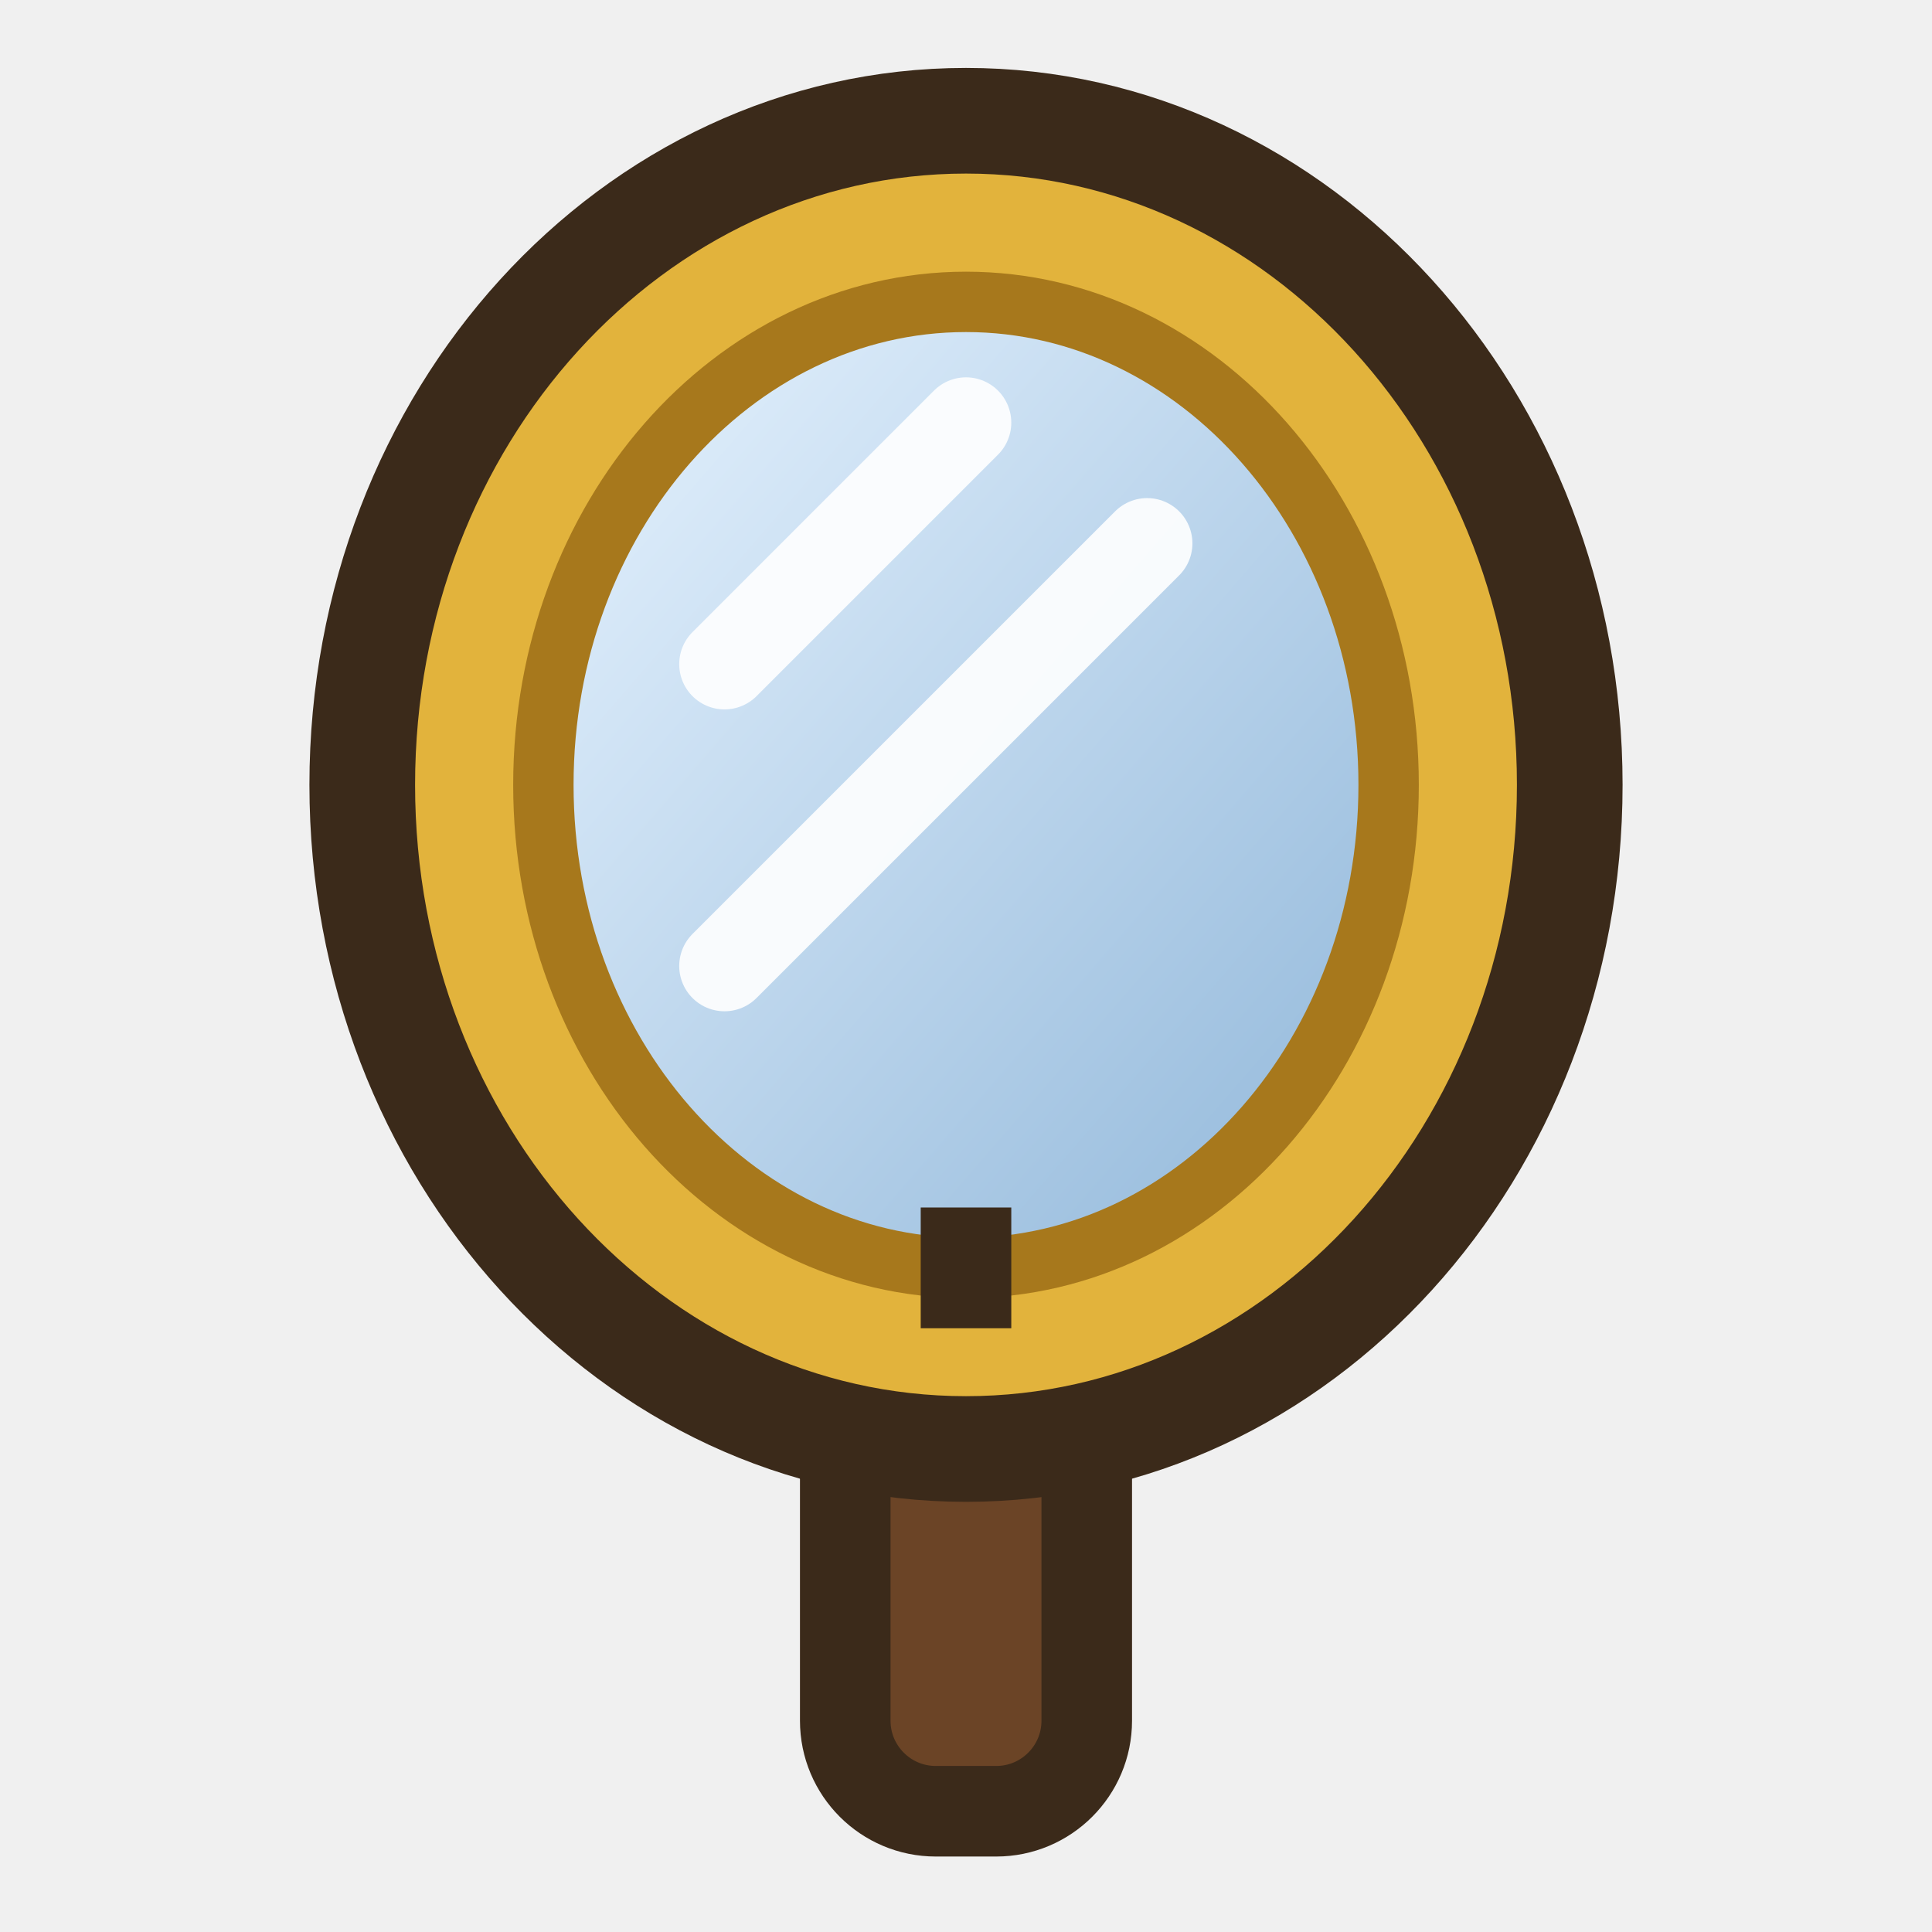
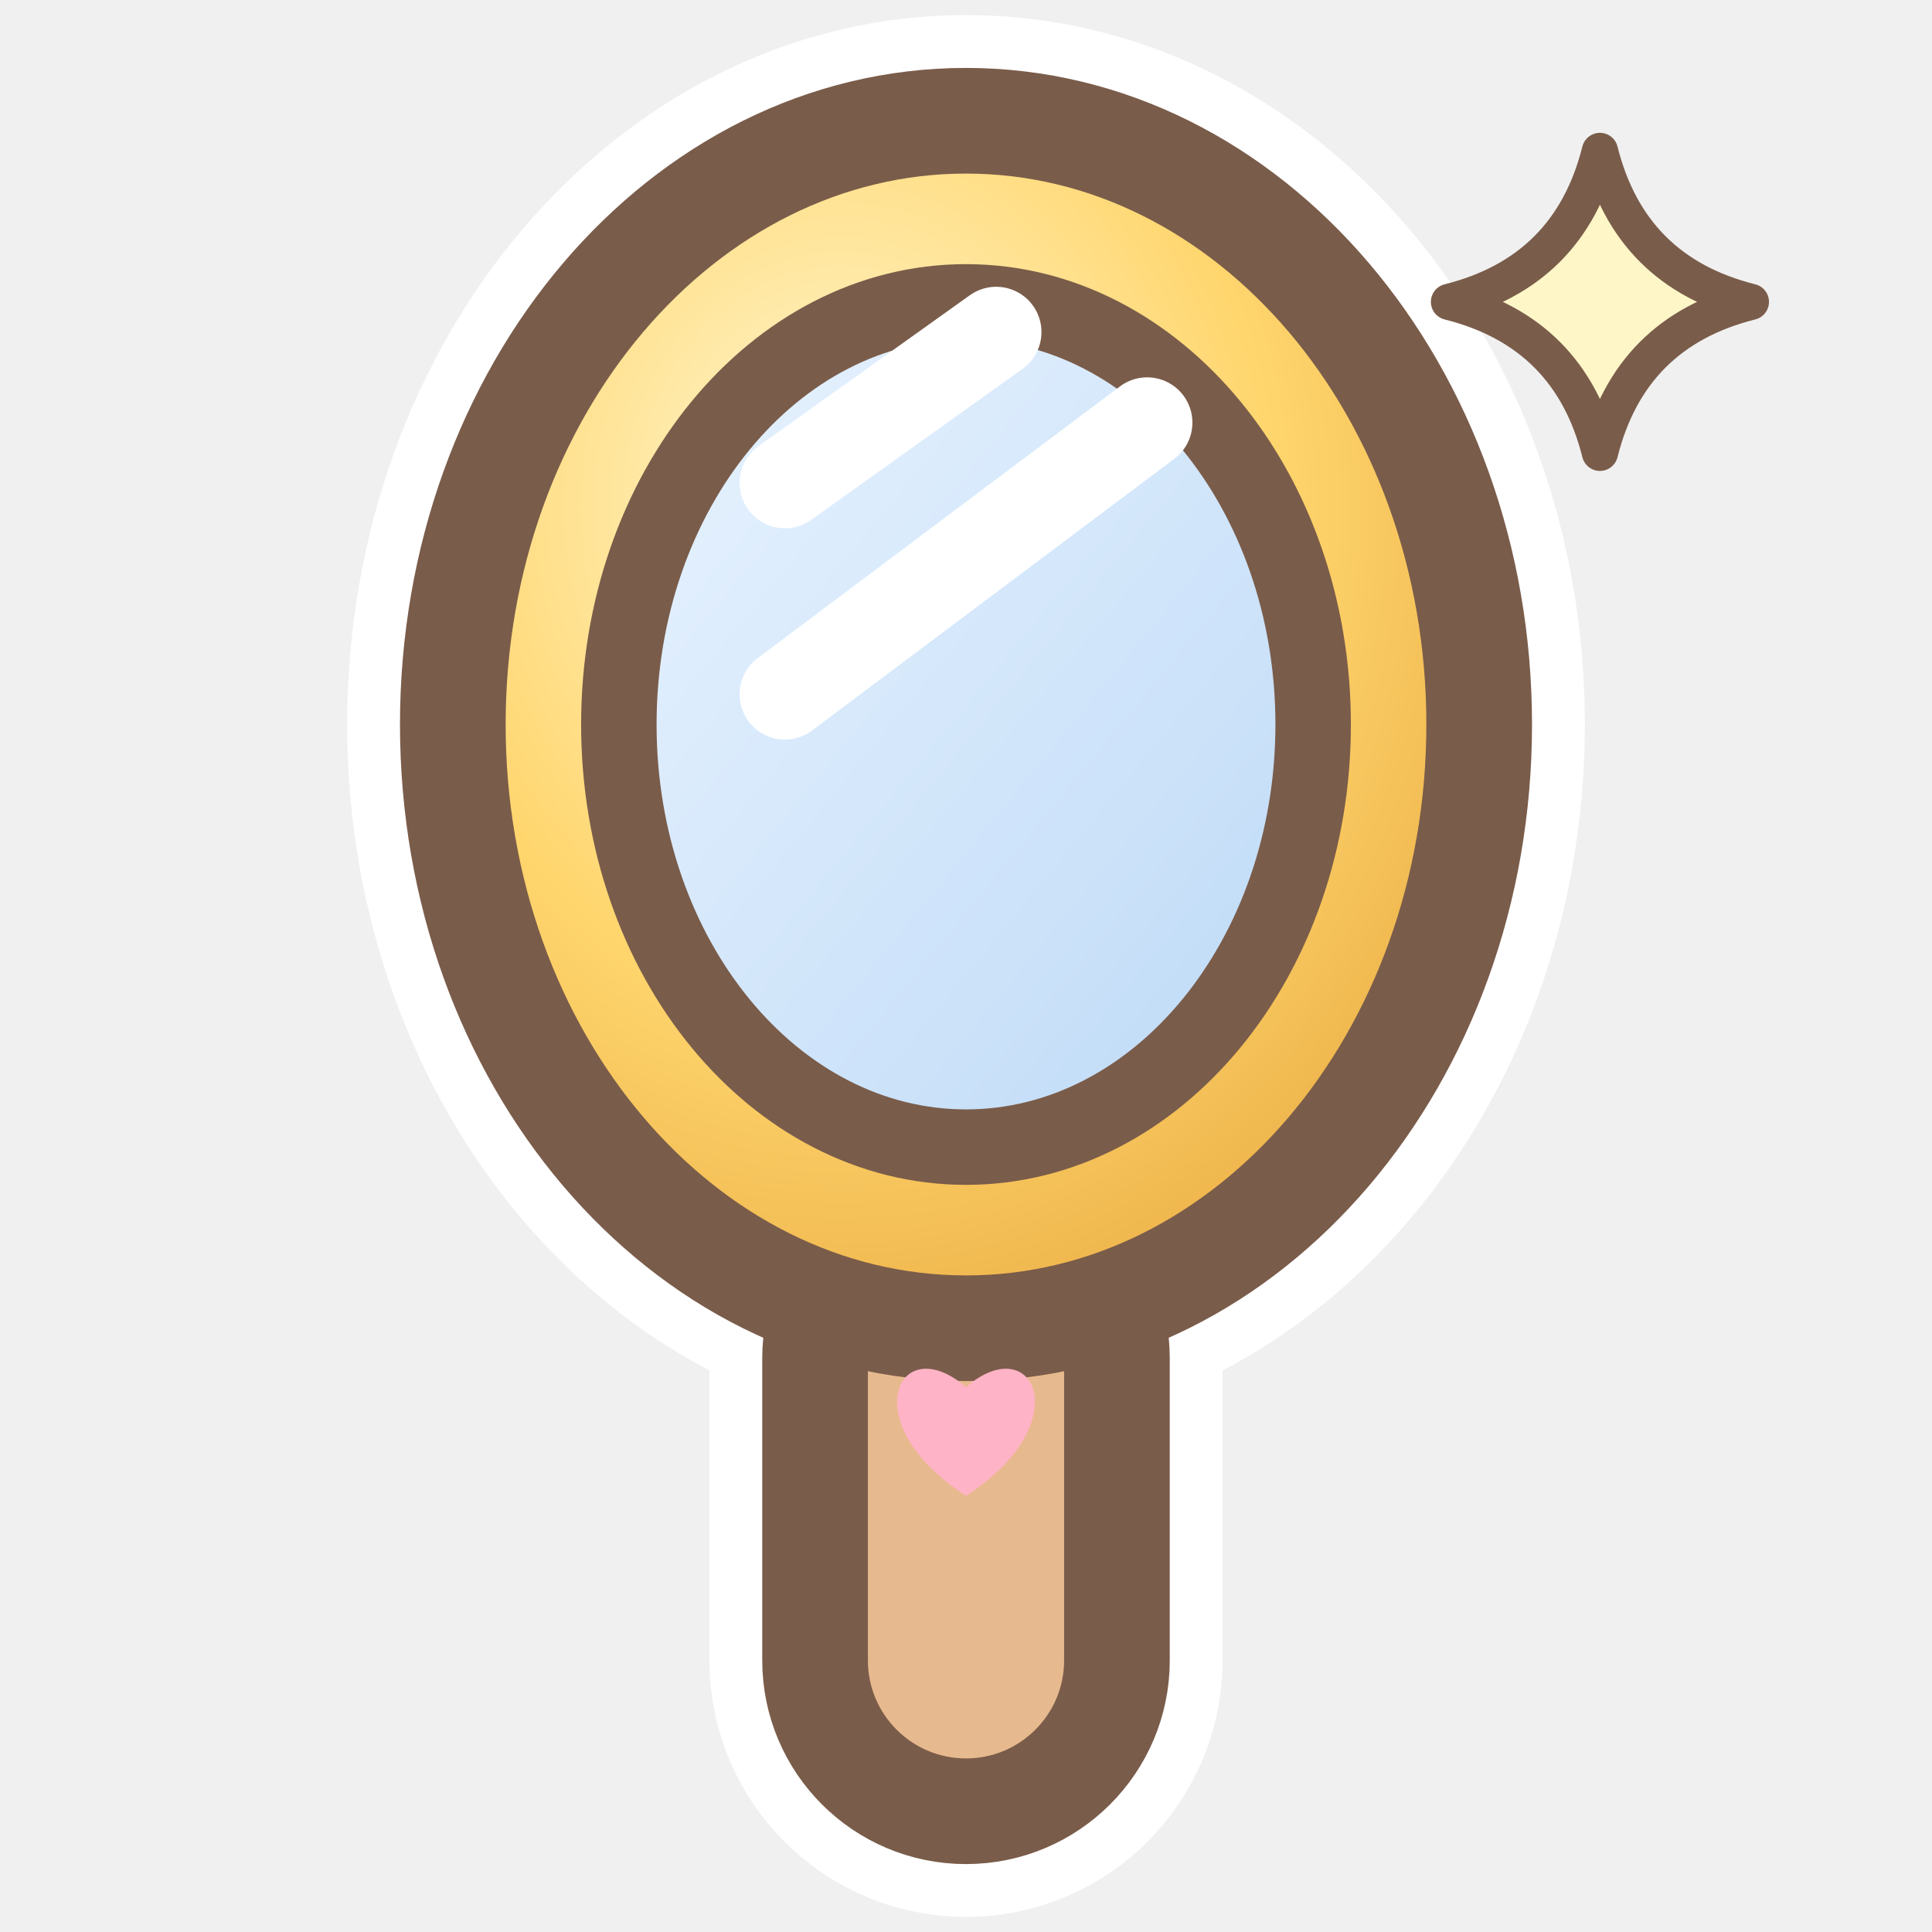
<svg xmlns="http://www.w3.org/2000/svg" width="64" height="64" viewBox="0 0 64 64">
  <defs>
-     <linearGradient id="m" x1="0" y1="0" x2="1" y2="1">
-       <stop offset="0" stop-color="#E8F4FF" />
-       <stop offset="1" stop-color="#8FB6D9" />
+     <radialGradient id="g" cx="0.38" cy="0.32" r="0.75">
+       <stop offset="0" stop-color="#FFF8D4" />
+       <stop offset="0.55" stop-color="#FFD66E" />
+       <stop offset="1" stop-color="#EBAE45" />
+     </radialGradient>
+     <linearGradient id="gl" x1="0" y1="0" x2="1" y2="1">
+       <stop offset="0" stop-color="#EAF4FF" />
+       <stop offset="1" stop-color="#BCD9F6" />
    </linearGradient>
  </defs>
-   <rect x="28" y="44" width="8" height="16" rx="3" fill="#6B4426" stroke="#3B2A1A" stroke-width="3" />
-   <ellipse cx="32" cy="26" rx="20" ry="22" fill="#E2B33C" stroke="#3B2A1A" stroke-width="3.5" />
-   <ellipse cx="32" cy="26" rx="14" ry="16" fill="url(#m)" stroke="#A7781C" stroke-width="2" />
-   <path d="M24 22 L32 14 M24 32 L38 18" stroke="#FFFFFF" stroke-width="3" stroke-linecap="round" opacity="0.9" />
-   <path d="M32 44 V40" stroke="#3B2A1A" stroke-width="3" />
+   <g fill="#FFFFFF" stroke="#FFFFFF" stroke-width="7" stroke-linejoin="round" stroke-linecap="round">
+     <ellipse cx="32" cy="24" rx="17" ry="20" />
+     <rect x="27" y="40" width="10" height="20" rx="5" />
+   </g>
+   <rect x="27" y="40" width="10" height="20" rx="5" fill="#E7B98E" stroke="#7A5C4A" stroke-width="3.5" stroke-linejoin="round" stroke-linecap="round" />
+   <ellipse cx="32" cy="24" rx="17" ry="20" fill="url(#g)" stroke="#7A5C4A" stroke-width="3.5" stroke-linejoin="round" stroke-linecap="round" />
+   <ellipse cx="32" cy="24" rx="11.5" ry="14" fill="url(#gl)" stroke="#7A5C4A" stroke-width="2.5" stroke-linejoin="round" stroke-linecap="round" />
+   <path d="M26 16 L33 11 M26 23 L38 14" stroke="#FFFFFF" stroke-width="3" stroke-linecap="round" />
+   <path d="M32 49.55C28.25 47.15 29.75 44 32 45.95C34.25 44 35.75 47.15 32 49.55Z" fill="#FFB3C6" />
+   <path d="M53 5Q54 9 58 10Q54 11 53 15Q52 11 48 10Q52 9 53 5Z" fill="#FFF6C8" stroke="#7A5C4A" stroke-width="1.2" stroke-linejoin="round" stroke-linecap="round" />
</svg>
